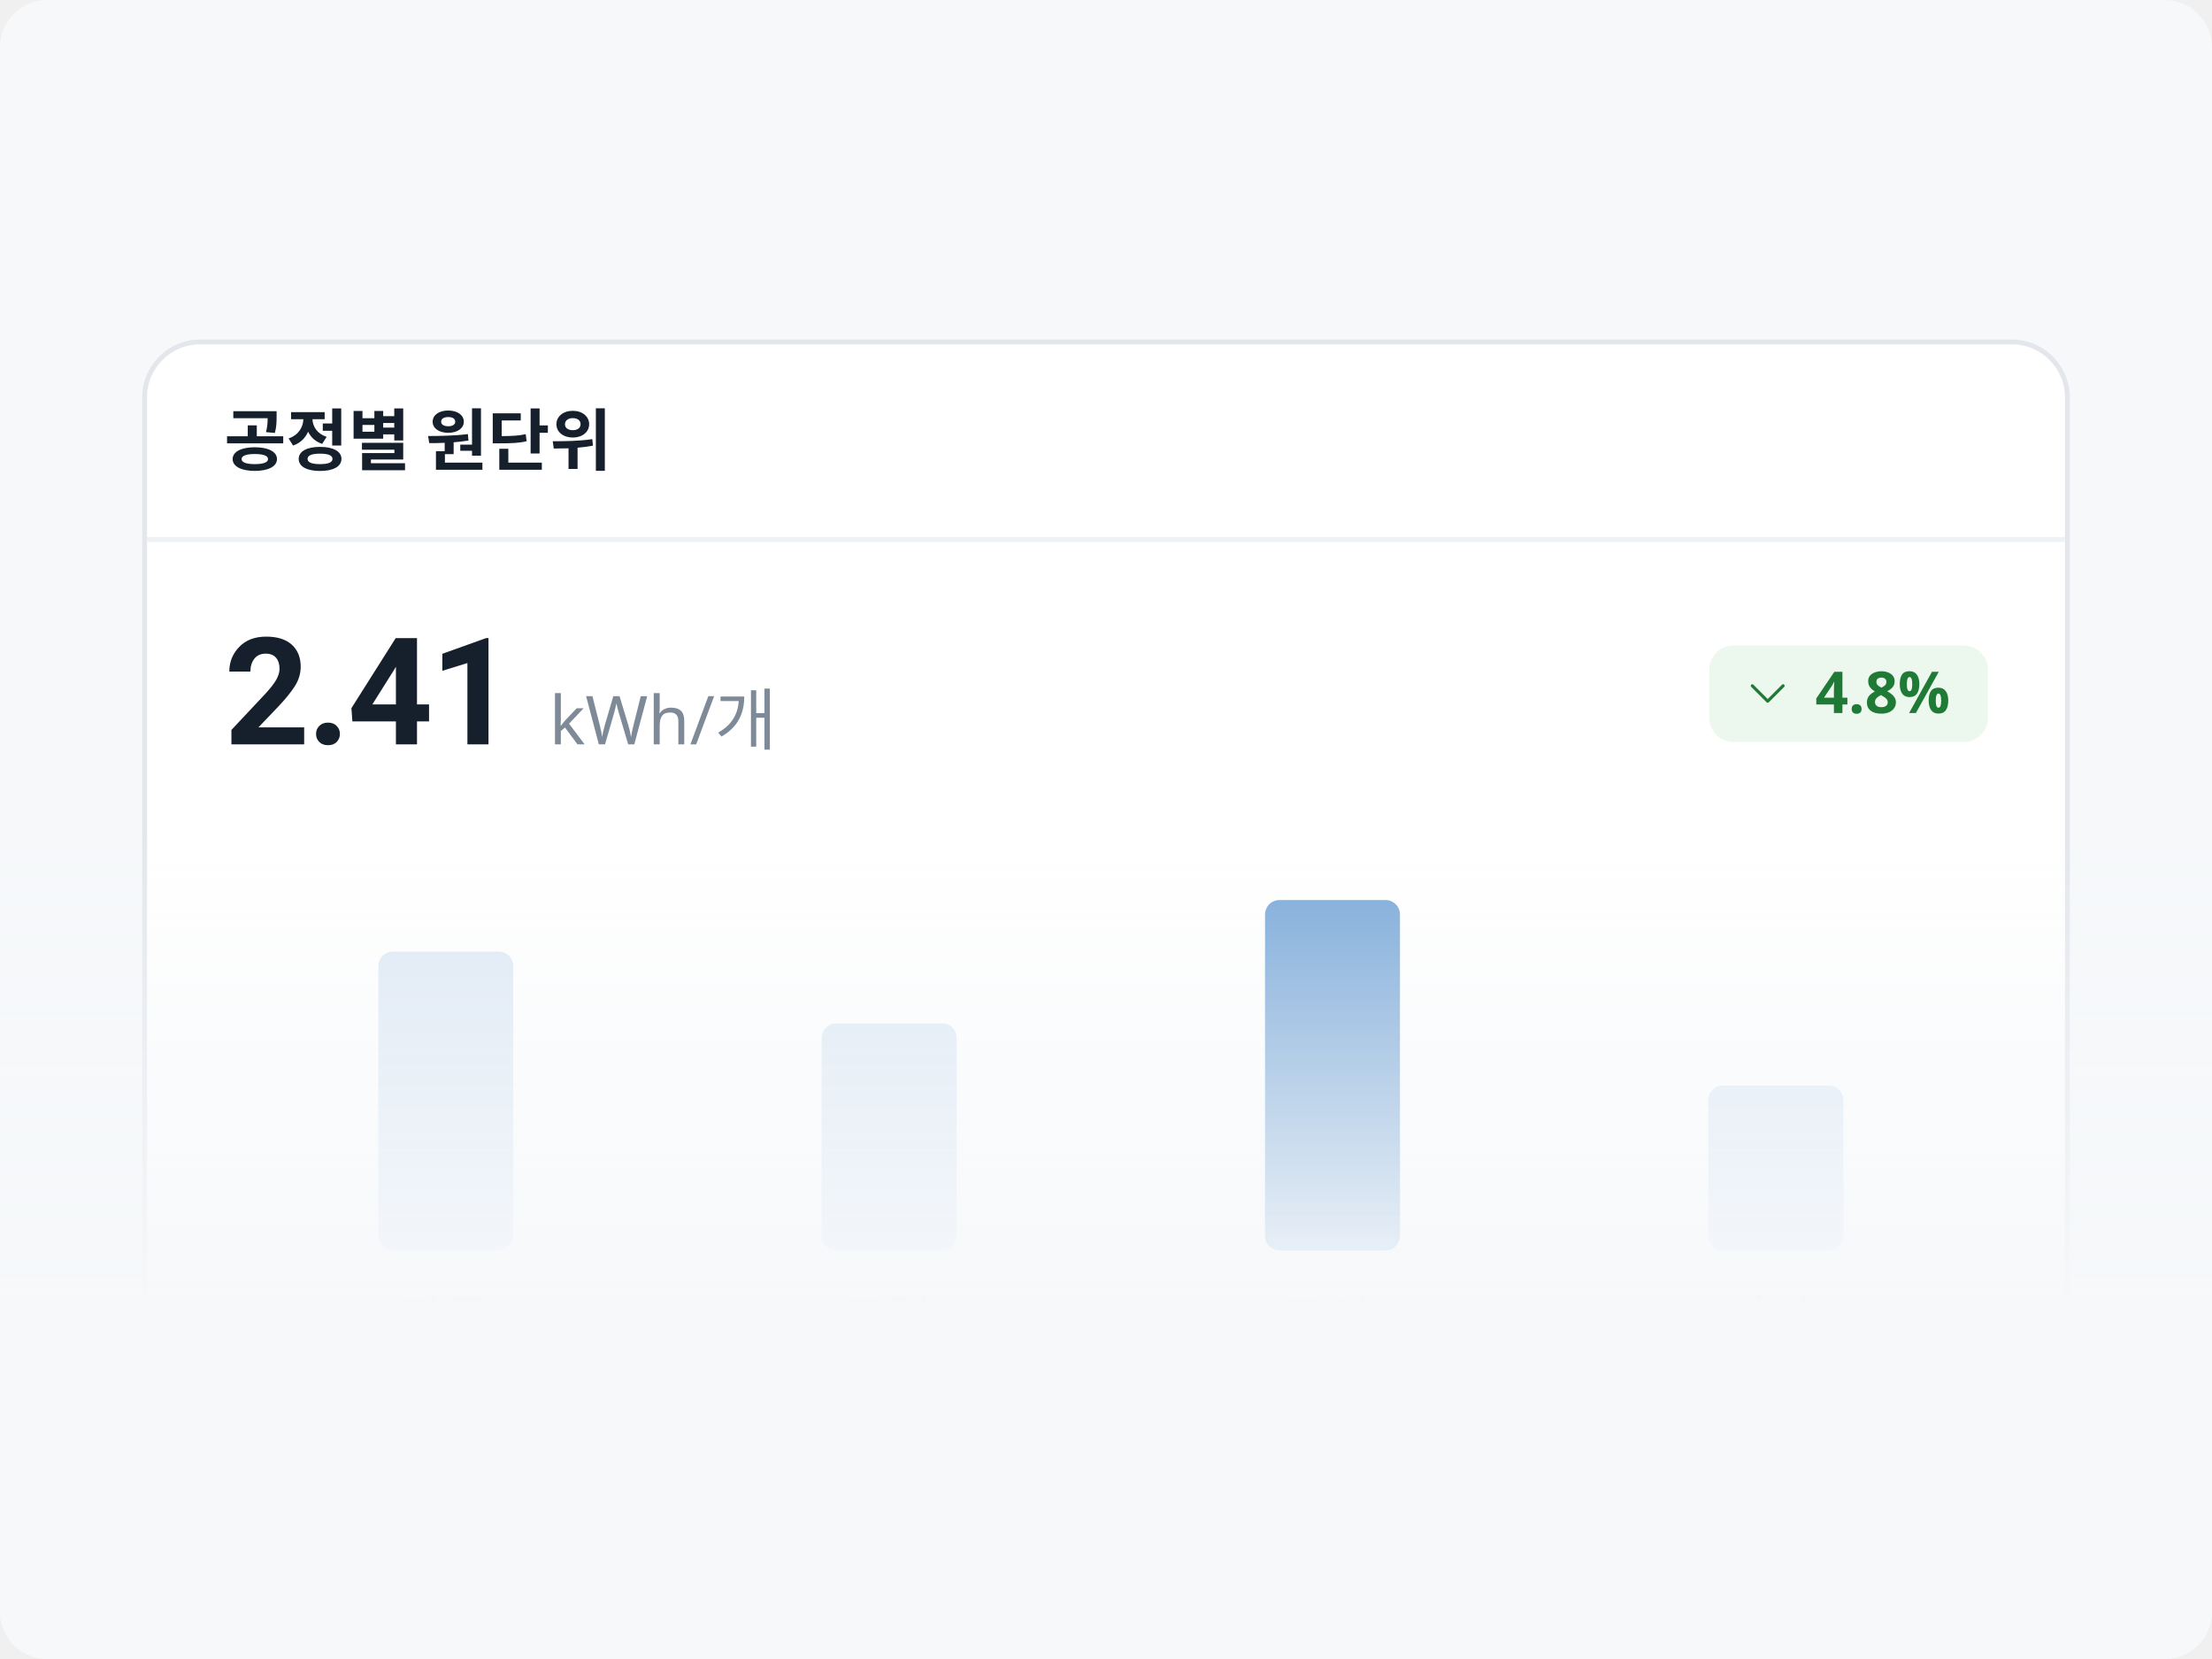
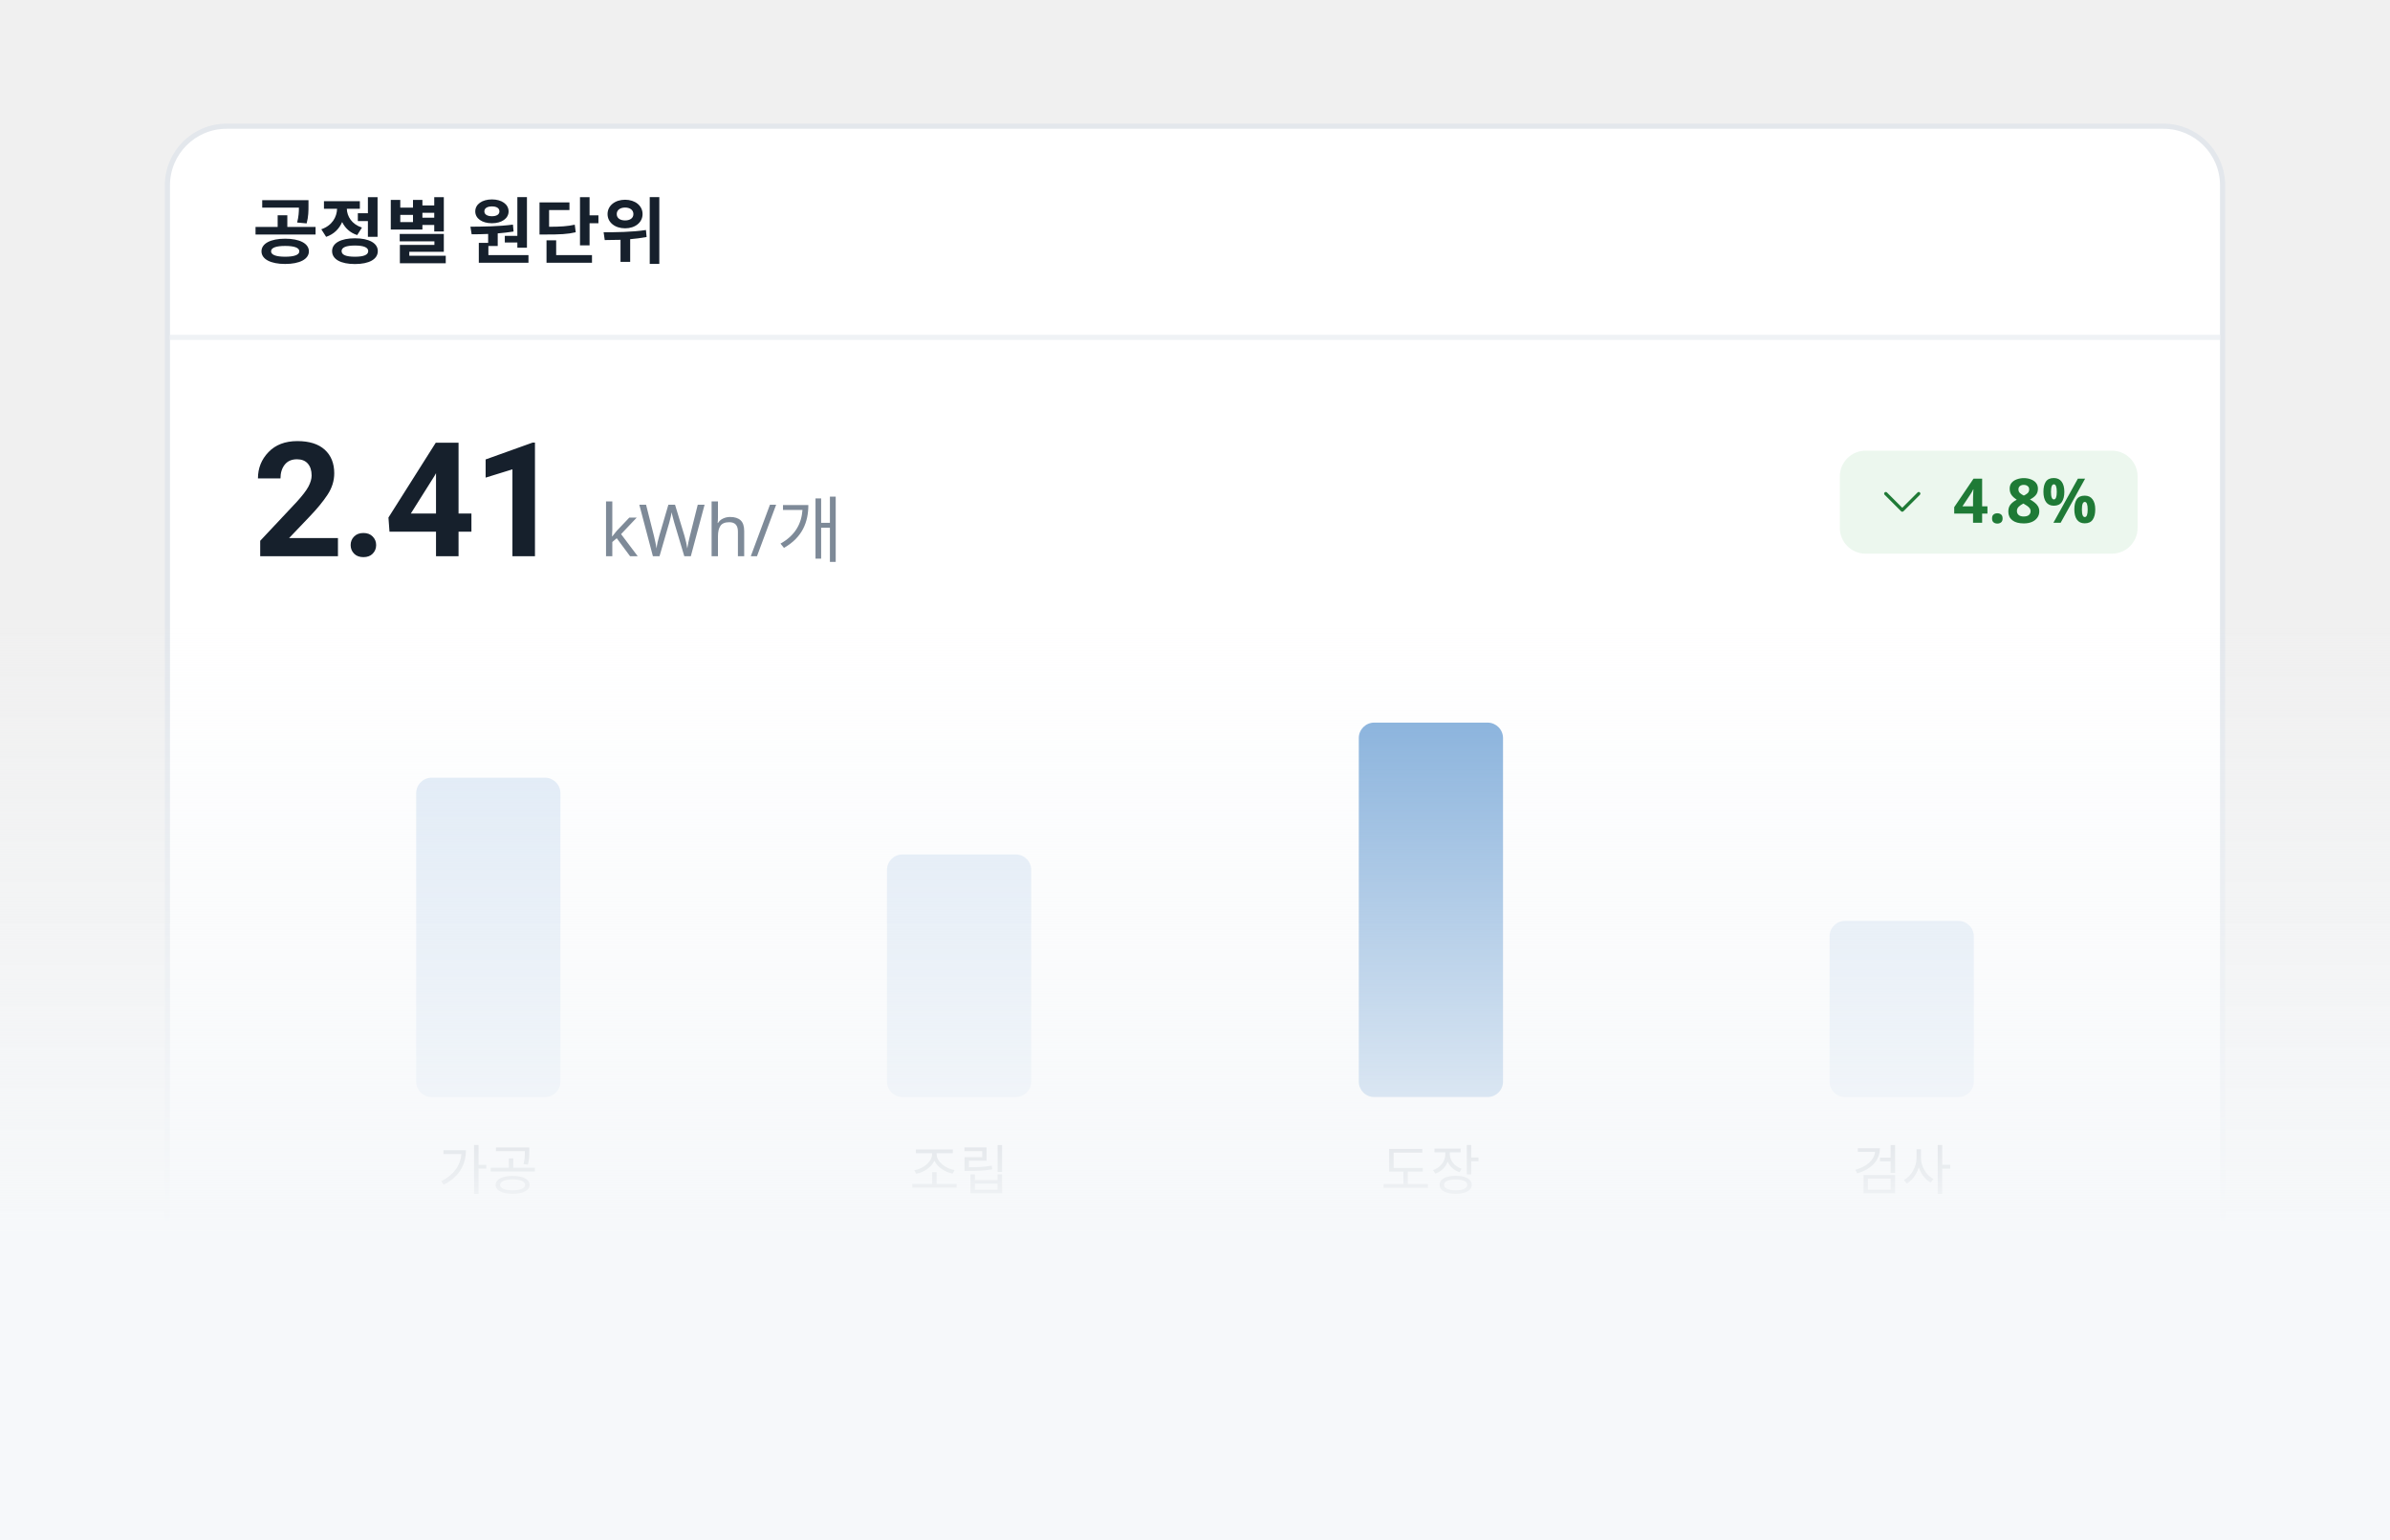
- <svg xmlns="http://www.w3.org/2000/svg" width="560" height="420" viewBox="0 0 560 420" fill="none">
+ <svg xmlns="http://www.w3.org/2000/svg" width="464" height="299" viewBox="0 0 464 299" fill="none">
  <defs>
-     <linearGradient id="fade0" x1="0" y1="210" x2="0" y2="330" gradientUnits="userSpaceOnUse">
+     <linearGradient id="fade0" x1="0" y1="119.4" x2="0" y2="239.2" gradientUnits="userSpaceOnUse">
      <stop offset="0" stop-color="#F6F8FA" stop-opacity="0" />
      <stop offset="0.5" stop-color="#F6F8FA" stop-opacity="0.5" />
      <stop offset="1" stop-color="#F6F8FA" stop-opacity="1" />
    </linearGradient>
    <clipPath id="card">
-       <rect width="560" height="420" rx="12" />
+       <rect width="464" height="299" rx="0" />
    </clipPath>
  </defs>
  <g clip-path="url(#card)">
-     <rect x="0" y="0" width="560" height="420" rx="12" fill="#F6F8FA" />
-     <g transform="translate(0 14.00)">
-       <g transform="translate(-61.60 -45.76) scale(1.22)">
-         <rect x="80.5" y="97" width="399" height="226" rx="11.5" fill="#FFFFFF" stroke="#E3E7EC" stroke-width="1" />
-         <line x1="81" y1="138" x2="479" y2="138" stroke="#EFF2F5" stroke-width="1" />
-         <text x="97" y="122.5" font-family="Pretendard" font-size="14" font-weight="600" fill="#16202C">공정별 원단위</text>
-         <text x="97" y="180.5" font-family="Roboto" font-size="31" font-weight="600" letter-spacing="-0.62" fill="#16202C" font-variant-numeric="tabular-nums">2.41</text>
-         <text x="164.47" y="180.5" font-family="Pretendard" font-size="14" font-weight="500" fill="#7E8A98">kWh/개</text>
-         <rect x="405.19" y="160" width="57.81" height="20" rx="5" fill="#3FB255" fill-opacity="0.1" />
-         <g transform="translate(412.19 164.5) scale(0.04 0.04)" fill="#1F7A36">
-           <path d="M213.66,101.66l-80,80a8,8,0,0,1-11.32,0l-80-80A8,8,0,0,1,53.66,90.34L128,164.69l74.34-74.35a8,8,0,0,1,11.32,11.32Z" fill="#1F7A36" />
-         </g>
-         <text x="427.19" y="174" font-family="JetBrains Mono" font-size="12" font-weight="600" fill="#1F7A36">4.8%</text>
-         <g transform="translate(97 205.5) scale(1 1)">
-           <rect x="32.0" y="18.0" width="28" height="62.0" rx="3" fill="#DCE8F5" />
-           <rect x="124.0" y="32.9" width="28" height="47.1" rx="3" fill="#DCE8F5" />
-           <rect x="216.0" y="7.3" width="28" height="72.7" rx="3" fill="#76A6D7" />
-           <rect x="308.0" y="45.8" width="28" height="34.2" rx="3" fill="#DCE8F5" />
-         </g>
-         <text x="133.08" y="303.5" font-family="Pretendard" font-size="10.5" font-weight="400" fill="#7E8A98">가공</text>
-         <text x="224.58" y="303.5" font-family="Pretendard" font-size="10.5" font-weight="400" fill="#7E8A98">조립</text>
-         <text x="316.08" y="303.5" font-family="Pretendard" font-size="10.5" font-weight="400" fill="#7E8A98">도장</text>
-         <text x="407.58" y="303.5" font-family="Pretendard" font-size="10.5" font-weight="400" fill="#7E8A98">검사</text>
-       </g>
+     <rect x="32.5" y="24.5" width="399" height="226" rx="11.5" fill="#FFFFFF" stroke="#E3E7EC" stroke-width="1" />
+     <line x1="33" y1="65.5" x2="431" y2="65.5" stroke="#EFF2F5" stroke-width="1" />
+     <text x="49" y="50" font-family="Pretendard" font-size="14" font-weight="600" fill="#16202C">공정별 원단위</text>
+     <text x="49" y="108" font-family="Roboto" font-size="31" font-weight="600" letter-spacing="-0.62" fill="#16202C" font-variant-numeric="tabular-nums">2.41</text>
+     <text x="116.47" y="108" font-family="Pretendard" font-size="14" font-weight="500" fill="#7E8A98">kWh/개</text>
+     <rect x="357.19" y="87.5" width="57.81" height="20" rx="5" fill="#3FB255" fill-opacity="0.1" />
+     <g transform="translate(364.19 92) scale(0.04 0.04)" fill="#1F7A36">
+       <path d="M213.66,101.66l-80,80a8,8,0,0,1-11.32,0l-80-80A8,8,0,0,1,53.66,90.34L128,164.69l74.34-74.35a8,8,0,0,1,11.32,11.32Z" fill="#1F7A36" />
    </g>
-     <rect x="0" y="210" width="560" height="210" fill="url(#fade0)" />
+     <text x="379.19" y="101.5" font-family="JetBrains Mono" font-size="12" font-weight="600" fill="#1F7A36">4.8%</text>
+     <g transform="translate(49 133) scale(1 1)">
+       <rect x="31.8" y="18.0" width="28" height="62.0" rx="3" fill="#DCE8F5" />
+       <rect x="123.2" y="32.9" width="28" height="47.1" rx="3" fill="#DCE8F5" />
+       <rect x="214.8" y="7.3" width="28" height="72.7" rx="3" fill="#76A6D7" />
+       <rect x="306.2" y="45.8" width="28" height="34.2" rx="3" fill="#DCE8F5" />
+     </g>
+     <text x="85.08" y="231" font-family="Pretendard" font-size="10.5" font-weight="400" fill="#7E8A98">가공</text>
+     <text x="176.58" y="231" font-family="Pretendard" font-size="10.5" font-weight="400" fill="#7E8A98">조립</text>
+     <text x="268.08" y="231" font-family="Pretendard" font-size="10.5" font-weight="400" fill="#7E8A98">도장</text>
+     <text x="359.58" y="231" font-family="Pretendard" font-size="10.5" font-weight="400" fill="#7E8A98">검사</text>
+     <rect x="0" y="119.4" width="464" height="179.6" fill="url(#fade0)" />
  </g>
</svg>
